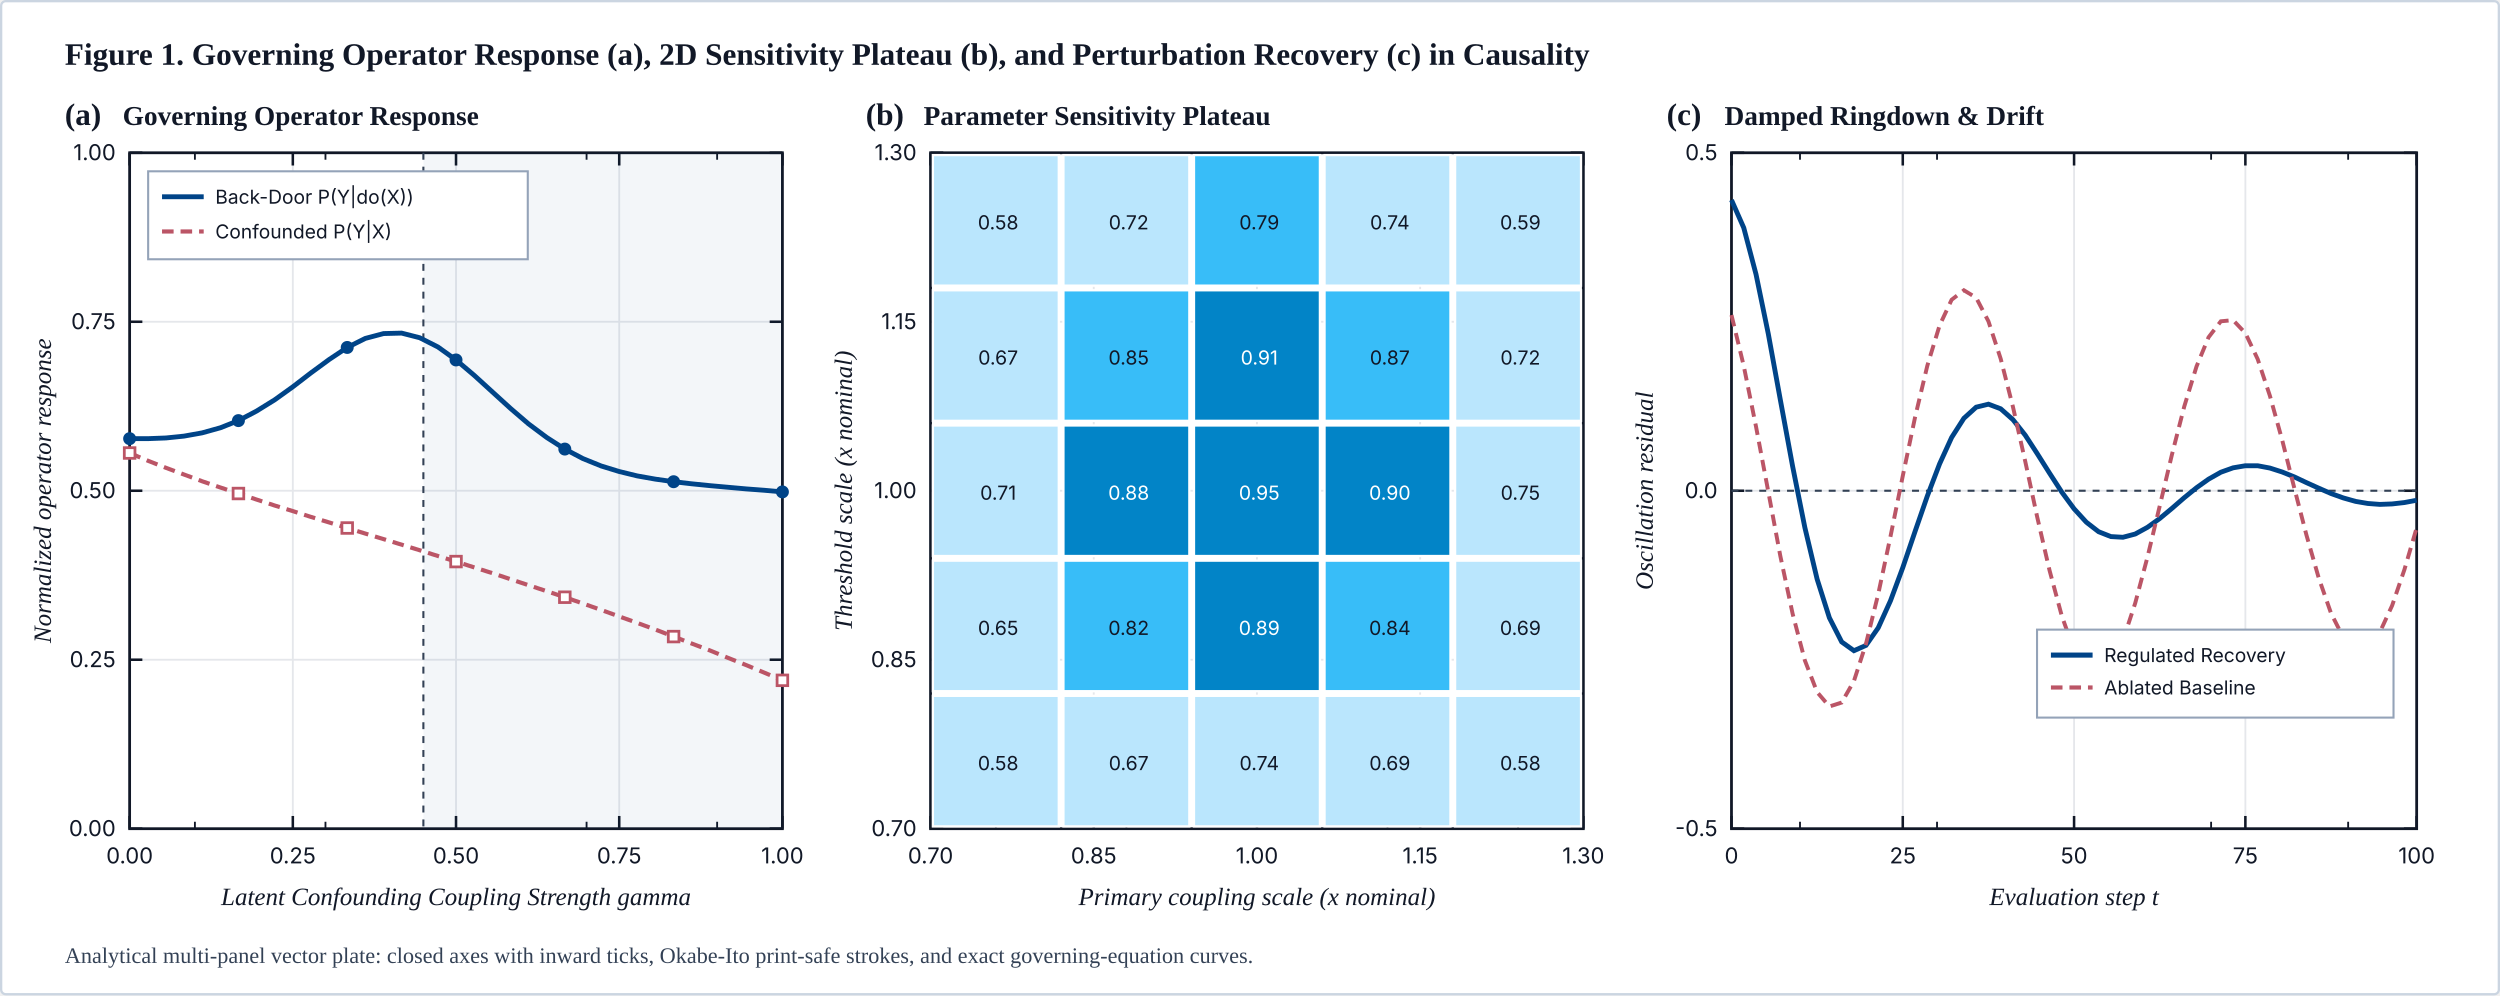
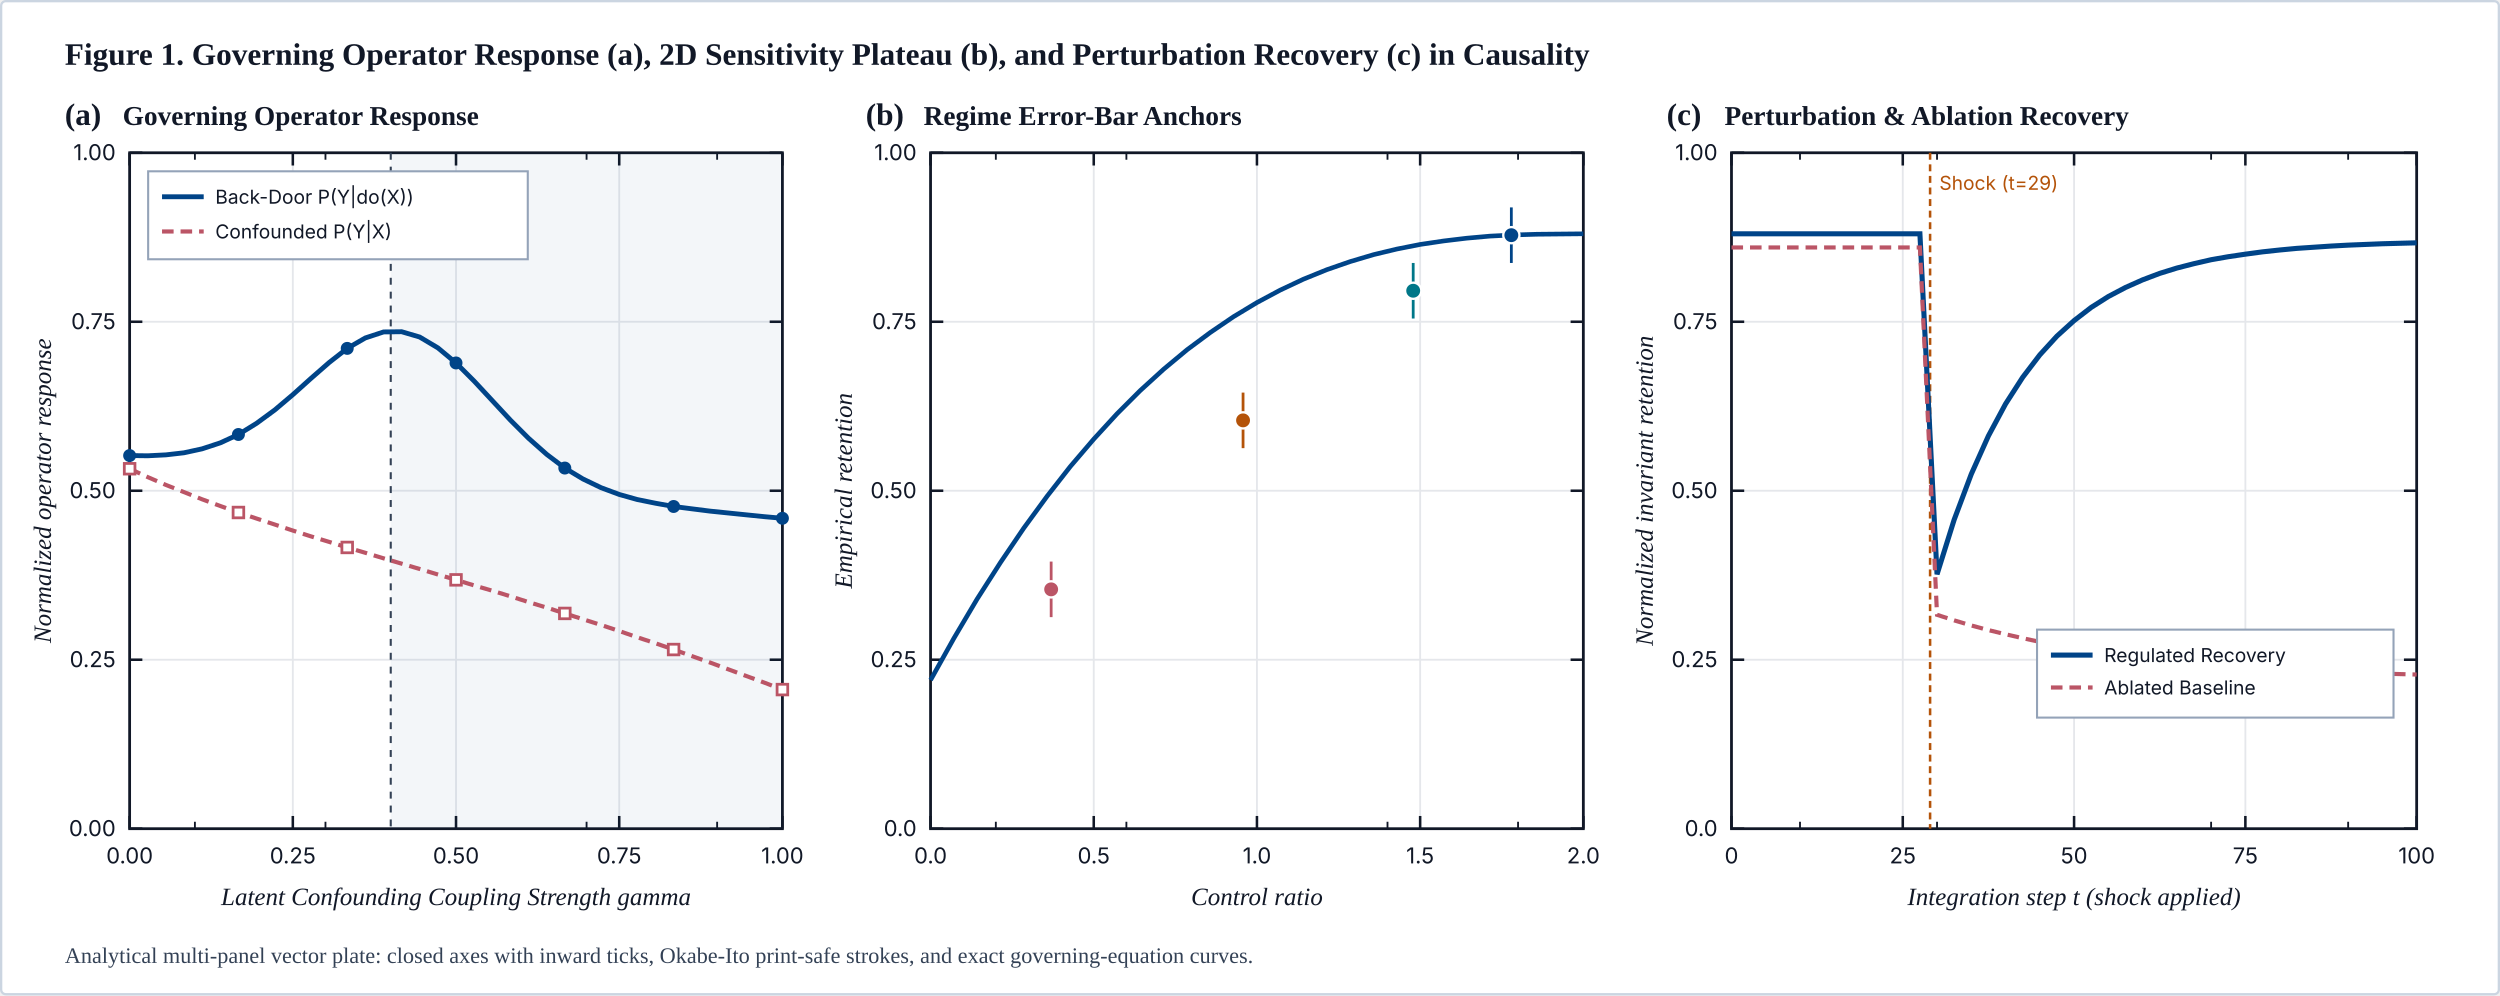
<svg xmlns="http://www.w3.org/2000/svg" viewBox="0 0 1080 430" width="1080" height="430" role="img" data-figure-style="journal-multipanel">
  <rect x="0.5" y="0.5" width="1079" height="429" rx="2" fill="#ffffff" stroke="#cbd5e1" stroke-width="1" />
  <text x="28" y="28" fill="#111827" font-family="Georgia, 'Times New Roman', serif" font-size="13.5" font-weight="700">Figure 1. Governing Operator Response (a), 2D Sensitivity Plateau (b), and Perturbation Recovery (c) in Causality</text>
  <text x="28.0" y="54.0" fill="#111827" font-family="Georgia, 'Times New Roman', serif" font-size="13.5" font-weight="700">(a)</text>
  <text x="53.0" y="54.0" fill="#111827" font-family="Georgia, 'Times New Roman', serif" font-size="11.8" font-weight="600">Governing Operator Response</text>
  <line x1="56.0" y1="358.0" x2="338.0" y2="358.0" stroke="#e5e7eb" stroke-width="0.8" />
  <line x1="56.0" y1="285.0" x2="338.0" y2="285.0" stroke="#e5e7eb" stroke-width="0.8" />
  <line x1="56.0" y1="212.0" x2="338.0" y2="212.0" stroke="#e5e7eb" stroke-width="0.8" />
  <line x1="56.0" y1="139.0" x2="338.0" y2="139.0" stroke="#e5e7eb" stroke-width="0.8" />
  <line x1="56.0" y1="66.0" x2="338.0" y2="66.0" stroke="#e5e7eb" stroke-width="0.8" />
  <line x1="56.0" y1="66.0" x2="56.0" y2="358.0" stroke="#e5e7eb" stroke-width="0.8" />
  <line x1="126.5" y1="66.0" x2="126.5" y2="358.0" stroke="#e5e7eb" stroke-width="0.8" />
  <line x1="197.0" y1="66.0" x2="197.0" y2="358.0" stroke="#e5e7eb" stroke-width="0.8" />
  <line x1="267.5" y1="66.0" x2="267.5" y2="358.0" stroke="#e5e7eb" stroke-width="0.8" />
  <line x1="338.0" y1="66.0" x2="338.0" y2="358.0" stroke="#e5e7eb" stroke-width="0.8" />
  <rect x="56.0" y="66.0" width="282.0" height="292.0" fill="none" stroke="#111827" stroke-width="1.2" />
  <line x1="56.0" y1="358.0" x2="56.0" y2="352.5" stroke="#111827" stroke-width="1.1" />
  <line x1="56.0" y1="66.0" x2="56.0" y2="71.5" stroke="#111827" stroke-width="1.1" />
  <text x="56.0" y="373.0" text-anchor="middle" fill="#111827" font-family="Inter, 'Helvetica Neue', Arial, sans-serif" font-size="9.5">0.00</text>
  <line x1="126.5" y1="358.0" x2="126.5" y2="352.5" stroke="#111827" stroke-width="1.1" />
  <line x1="126.5" y1="66.0" x2="126.5" y2="71.5" stroke="#111827" stroke-width="1.1" />
  <text x="126.5" y="373.0" text-anchor="middle" fill="#111827" font-family="Inter, 'Helvetica Neue', Arial, sans-serif" font-size="9.5">0.25</text>
  <line x1="197.0" y1="358.0" x2="197.0" y2="352.5" stroke="#111827" stroke-width="1.1" />
  <line x1="197.0" y1="66.0" x2="197.0" y2="71.5" stroke="#111827" stroke-width="1.1" />
  <text x="197.0" y="373.0" text-anchor="middle" fill="#111827" font-family="Inter, 'Helvetica Neue', Arial, sans-serif" font-size="9.5">0.50</text>
  <line x1="267.5" y1="358.0" x2="267.5" y2="352.5" stroke="#111827" stroke-width="1.1" />
  <line x1="267.5" y1="66.0" x2="267.5" y2="71.5" stroke="#111827" stroke-width="1.1" />
  <text x="267.5" y="373.0" text-anchor="middle" fill="#111827" font-family="Inter, 'Helvetica Neue', Arial, sans-serif" font-size="9.5">0.75</text>
  <line x1="338.0" y1="358.0" x2="338.0" y2="352.5" stroke="#111827" stroke-width="1.1" />
  <line x1="338.0" y1="66.0" x2="338.0" y2="71.5" stroke="#111827" stroke-width="1.1" />
  <text x="338.0" y="373.0" text-anchor="middle" fill="#111827" font-family="Inter, 'Helvetica Neue', Arial, sans-serif" font-size="9.5">1.00</text>
  <line x1="84.2" y1="358.0" x2="84.2" y2="355.0" stroke="#111827" stroke-width="0.8" />
  <line x1="84.2" y1="66.0" x2="84.2" y2="69.0" stroke="#111827" stroke-width="0.8" />
  <line x1="140.6" y1="358.0" x2="140.6" y2="355.0" stroke="#111827" stroke-width="0.8" />
  <line x1="140.6" y1="66.0" x2="140.6" y2="69.0" stroke="#111827" stroke-width="0.8" />
  <line x1="197.0" y1="358.0" x2="197.0" y2="355.0" stroke="#111827" stroke-width="0.8" />
  <line x1="197.0" y1="66.0" x2="197.0" y2="69.0" stroke="#111827" stroke-width="0.8" />
  <line x1="253.4" y1="358.0" x2="253.4" y2="355.0" stroke="#111827" stroke-width="0.8" />
  <line x1="253.4" y1="66.0" x2="253.4" y2="69.0" stroke="#111827" stroke-width="0.8" />
  <line x1="309.8" y1="358.0" x2="309.8" y2="355.0" stroke="#111827" stroke-width="0.8" />
  <line x1="309.8" y1="66.0" x2="309.8" y2="69.0" stroke="#111827" stroke-width="0.8" />
  <line x1="56.0" y1="358.0" x2="61.5" y2="358.0" stroke="#111827" stroke-width="1.1" />
  <line x1="338.0" y1="358.0" x2="332.5" y2="358.0" stroke="#111827" stroke-width="1.1" />
  <text x="50.0" y="361.2" text-anchor="end" fill="#111827" font-family="Inter, 'Helvetica Neue', Arial, sans-serif" font-size="9.5">0.00</text>
  <line x1="56.0" y1="285.0" x2="61.5" y2="285.0" stroke="#111827" stroke-width="1.1" />
  <line x1="338.0" y1="285.0" x2="332.5" y2="285.0" stroke="#111827" stroke-width="1.1" />
  <text x="50.0" y="288.2" text-anchor="end" fill="#111827" font-family="Inter, 'Helvetica Neue', Arial, sans-serif" font-size="9.5">0.25</text>
  <line x1="56.0" y1="212.0" x2="61.5" y2="212.0" stroke="#111827" stroke-width="1.1" />
  <line x1="338.0" y1="212.0" x2="332.5" y2="212.0" stroke="#111827" stroke-width="1.1" />
  <text x="50.0" y="215.2" text-anchor="end" fill="#111827" font-family="Inter, 'Helvetica Neue', Arial, sans-serif" font-size="9.5">0.50</text>
  <line x1="56.0" y1="139.0" x2="61.5" y2="139.0" stroke="#111827" stroke-width="1.1" />
  <line x1="338.0" y1="139.0" x2="332.5" y2="139.0" stroke="#111827" stroke-width="1.1" />
  <text x="50.0" y="142.2" text-anchor="end" fill="#111827" font-family="Inter, 'Helvetica Neue', Arial, sans-serif" font-size="9.5">0.75</text>
  <line x1="56.0" y1="66.0" x2="61.5" y2="66.0" stroke="#111827" stroke-width="1.1" />
  <line x1="338.0" y1="66.0" x2="332.5" y2="66.0" stroke="#111827" stroke-width="1.1" />
  <text x="50.0" y="69.2" text-anchor="end" fill="#111827" font-family="Inter, 'Helvetica Neue', Arial, sans-serif" font-size="9.5">1.00</text>
  <text x="197.0" y="391.0" text-anchor="middle" fill="#111827" font-family="Georgia, 'Times New Roman', serif" font-size="10.8" font-style="italic">Latent Confounding Coupling Strength gamma</text>
  <text x="22.0" y="212.0" text-anchor="middle" transform="rotate(-90 22.0 212.0)" fill="#111827" font-family="Georgia, 'Times New Roman', serif" font-size="10.8" font-style="italic">Normalized operator response</text>
-   <rect x="182.9" y="66.0" width="155.1" height="292.0" fill="#004488" fill-opacity="0.05" />
-   <line x1="182.9" y1="66.0" x2="182.9" y2="358.0" stroke="#334155" stroke-width="0.9" stroke-dasharray="3 3" />
-   <path d="M56.0,189.5 L63.8,189.5 L71.7,189.2 L79.5,188.4 L87.3,187.0 L95.2,184.8 L103.0,181.7 L110.8,177.6 L118.7,172.7 L126.5,167.1 L134.3,161.1 L142.2,155.3 L150.0,150.1 L157.8,146.2 L165.7,144.1 L173.5,143.9 L181.3,145.9 L189.2,149.9 L197.0,155.5 L204.8,162.1 L212.7,169.3 L220.5,176.4 L228.3,183.1 L236.2,189.0 L244.0,194.0 L251.8,198.1 L259.7,201.3 L267.5,203.7 L275.3,205.6 L283.2,207.0 L291.0,208.1 L298.8,209.0 L306.7,209.8 L314.5,210.5 L322.3,211.2 L330.2,211.8 L338.0,212.5" fill="none" stroke="#004488" stroke-width="2.1" />
-   <path d="M56.0,195.7 L63.8,199.0 L71.7,202.1 L79.5,205.0 L87.3,207.9 L95.2,210.6 L103.0,213.2 L110.8,215.8 L118.7,218.4 L126.5,220.8 L134.3,223.3 L142.2,225.7 L150.0,228.1 L157.8,230.5 L165.7,232.9 L173.5,235.3 L181.3,237.7 L189.2,240.2 L197.0,242.6 L204.8,245.1 L212.7,247.6 L220.5,250.2 L228.3,252.8 L236.2,255.4 L244.0,258.0 L251.8,260.7 L259.7,263.5 L267.5,266.3 L275.3,269.1 L283.2,272.0 L291.0,275.0 L298.8,278.0 L306.7,281.0 L314.5,284.2 L322.3,287.3 L330.2,290.6 L338.0,293.9" fill="none" stroke="#bb5566" stroke-width="1.8" stroke-dasharray="5 3" />
-   <circle cx="56.0" cy="189.5" r="2.8" fill="#004488" />
-   <rect x="53.7" y="193.4" width="4.6" height="4.6" fill="#ffffff" stroke="#bb5566" stroke-width="1.2" />
-   <circle cx="103.0" cy="181.7" r="2.8" fill="#004488" />
-   <rect x="100.7" y="210.9" width="4.6" height="4.6" fill="#ffffff" stroke="#bb5566" stroke-width="1.2" />
-   <circle cx="150.0" cy="150.1" r="2.8" fill="#004488" />
-   <rect x="147.7" y="225.8" width="4.6" height="4.6" fill="#ffffff" stroke="#bb5566" stroke-width="1.2" />
-   <circle cx="197.0" cy="155.5" r="2.8" fill="#004488" />
-   <rect x="194.7" y="240.3" width="4.6" height="4.6" fill="#ffffff" stroke="#bb5566" stroke-width="1.2" />
-   <circle cx="244.0" cy="194.0" r="2.8" fill="#004488" />
-   <rect x="241.7" y="255.7" width="4.6" height="4.6" fill="#ffffff" stroke="#bb5566" stroke-width="1.2" />
-   <circle cx="291.0" cy="208.1" r="2.8" fill="#004488" />
-   <rect x="288.7" y="272.7" width="4.6" height="4.6" fill="#ffffff" stroke="#bb5566" stroke-width="1.2" />
-   <circle cx="338.0" cy="212.5" r="2.8" fill="#004488" />
-   <rect x="335.7" y="291.6" width="4.6" height="4.6" fill="#ffffff" stroke="#bb5566" stroke-width="1.2" />
+   <rect x="168.8" y="66.0" width="169.2" height="292.0" fill="#004488" fill-opacity="0.05" />
+   <line x1="168.8" y1="66.0" x2="168.8" y2="358.0" stroke="#334155" stroke-width="0.9" stroke-dasharray="3 3" />
+   <path d="M56.0,196.8 L63.8,196.9 L71.7,196.5 L79.5,195.6 L87.3,193.9 L95.2,191.3 L103.0,187.7 L110.8,182.9 L118.7,177.1 L126.5,170.5 L134.3,163.5 L142.2,156.6 L150.0,150.5 L157.8,146.0 L165.7,143.4 L173.5,143.3 L181.3,145.6 L189.2,150.3 L197.0,156.8 L204.8,164.6 L212.7,173.1 L220.5,181.5 L228.3,189.3 L236.2,196.3 L244.0,202.2 L251.8,206.9 L259.7,210.7 L267.5,213.6 L275.3,215.8 L283.2,217.4 L291.0,218.8 L298.8,219.8 L306.7,220.8 L314.5,221.6 L322.3,222.4 L330.2,223.2 L338.0,223.9" fill="none" stroke="#004488" stroke-width="2.1" />
+   <path d="M56.0,202.5 L63.8,206.1 L71.7,209.5 L79.5,212.6 L87.3,215.7 L95.2,218.6 L103.0,221.4 L110.8,224.0 L118.7,226.6 L126.5,229.2 L134.3,231.7 L142.2,234.1 L150.0,236.5 L157.8,238.8 L165.7,241.2 L173.5,243.5 L181.3,245.8 L189.2,248.2 L197.0,250.5 L204.8,252.9 L212.7,255.2 L220.5,257.6 L228.3,260.1 L236.2,262.5 L244.0,265.0 L251.8,267.5 L259.7,270.0 L267.5,272.6 L275.3,275.3 L283.2,277.9 L291.0,280.6 L298.8,283.4 L306.7,286.2 L314.5,289.1 L322.3,292.0 L330.2,294.9 L338.0,297.9" fill="none" stroke="#bb5566" stroke-width="1.8" stroke-dasharray="5 3" />
+   <circle cx="56.0" cy="196.8" r="2.8" fill="#004488" />
+   <rect x="53.7" y="200.2" width="4.6" height="4.6" fill="#ffffff" stroke="#bb5566" stroke-width="1.2" />
+   <circle cx="103.0" cy="187.7" r="2.8" fill="#004488" />
+   <rect x="100.7" y="219.1" width="4.6" height="4.6" fill="#ffffff" stroke="#bb5566" stroke-width="1.2" />
+   <circle cx="150.0" cy="150.5" r="2.8" fill="#004488" />
+   <rect x="147.7" y="234.2" width="4.6" height="4.6" fill="#ffffff" stroke="#bb5566" stroke-width="1.2" />
+   <circle cx="197.0" cy="156.8" r="2.8" fill="#004488" />
+   <rect x="194.7" y="248.2" width="4.6" height="4.6" fill="#ffffff" stroke="#bb5566" stroke-width="1.2" />
+   <circle cx="244.0" cy="202.2" r="2.8" fill="#004488" />
+   <rect x="241.7" y="262.7" width="4.6" height="4.6" fill="#ffffff" stroke="#bb5566" stroke-width="1.2" />
+   <circle cx="291.0" cy="218.8" r="2.8" fill="#004488" />
+   <rect x="288.7" y="278.3" width="4.6" height="4.6" fill="#ffffff" stroke="#bb5566" stroke-width="1.2" />
+   <circle cx="338.0" cy="223.9" r="2.8" fill="#004488" />
+   <rect x="335.7" y="295.6" width="4.6" height="4.6" fill="#ffffff" stroke="#bb5566" stroke-width="1.2" />
  <rect x="64.0" y="74.0" width="164" height="38" fill="#ffffff" stroke="#94a3b8" stroke-width="0.9" />
  <line x1="70.0" y1="85.0" x2="88.0" y2="85.0" stroke="#004488" stroke-width="2.1" />
  <text x="93.0" y="88.0" fill="#111827" font-family="Inter, 'Helvetica Neue', Arial, sans-serif" font-size="8.3">Back-Door P(Y|do(X))</text>
  <line x1="70.0" y1="100.0" x2="88.0" y2="100.0" stroke="#bb5566" stroke-width="1.8" stroke-dasharray="5 3" />
  <text x="93.0" y="103.0" fill="#111827" font-family="Inter, 'Helvetica Neue', Arial, sans-serif" font-size="8.3">Confounded P(Y|X)</text>
  <text x="374.0" y="54.0" fill="#111827" font-family="Georgia, 'Times New Roman', serif" font-size="13.5" font-weight="700">(b)</text>
-   <text x="399.0" y="54.0" fill="#111827" font-family="Georgia, 'Times New Roman', serif" font-size="11.8" font-weight="600">Parameter Sensitivity Plateau</text>
+   <text x="399.0" y="54.0" fill="#111827" font-family="Georgia, 'Times New Roman', serif" font-size="11.8" font-weight="600">Regime Error-Bar Anchors</text>
  <line x1="402.0" y1="358.0" x2="684.0" y2="358.0" stroke="#e5e7eb" stroke-width="0.8" />
  <line x1="402.0" y1="285.0" x2="684.0" y2="285.0" stroke="#e5e7eb" stroke-width="0.8" />
  <line x1="402.0" y1="212.0" x2="684.0" y2="212.0" stroke="#e5e7eb" stroke-width="0.8" />
  <line x1="402.0" y1="139.0" x2="684.0" y2="139.0" stroke="#e5e7eb" stroke-width="0.8" />
  <line x1="402.0" y1="66.0" x2="684.0" y2="66.0" stroke="#e5e7eb" stroke-width="0.8" />
  <line x1="402.0" y1="66.0" x2="402.0" y2="358.0" stroke="#e5e7eb" stroke-width="0.8" />
  <line x1="472.5" y1="66.0" x2="472.5" y2="358.0" stroke="#e5e7eb" stroke-width="0.8" />
  <line x1="543.0" y1="66.0" x2="543.0" y2="358.0" stroke="#e5e7eb" stroke-width="0.8" />
  <line x1="613.5" y1="66.0" x2="613.5" y2="358.0" stroke="#e5e7eb" stroke-width="0.8" />
  <line x1="684.0" y1="66.0" x2="684.0" y2="358.0" stroke="#e5e7eb" stroke-width="0.8" />
  <rect x="402.0" y="66.0" width="282.0" height="292.0" fill="none" stroke="#111827" stroke-width="1.2" />
  <line x1="402.0" y1="358.0" x2="402.0" y2="352.5" stroke="#111827" stroke-width="1.1" />
  <line x1="402.0" y1="66.0" x2="402.0" y2="71.5" stroke="#111827" stroke-width="1.1" />
-   <text x="402.0" y="373.0" text-anchor="middle" fill="#111827" font-family="Inter, 'Helvetica Neue', Arial, sans-serif" font-size="9.5">0.70</text>
+   <text x="402.0" y="373.0" text-anchor="middle" fill="#111827" font-family="Inter, 'Helvetica Neue', Arial, sans-serif" font-size="9.5">0.0</text>
  <line x1="472.5" y1="358.0" x2="472.5" y2="352.5" stroke="#111827" stroke-width="1.1" />
  <line x1="472.5" y1="66.0" x2="472.5" y2="71.5" stroke="#111827" stroke-width="1.1" />
-   <text x="472.5" y="373.0" text-anchor="middle" fill="#111827" font-family="Inter, 'Helvetica Neue', Arial, sans-serif" font-size="9.5">0.85</text>
+   <text x="472.5" y="373.0" text-anchor="middle" fill="#111827" font-family="Inter, 'Helvetica Neue', Arial, sans-serif" font-size="9.5">0.5</text>
  <line x1="543.0" y1="358.0" x2="543.0" y2="352.5" stroke="#111827" stroke-width="1.1" />
  <line x1="543.0" y1="66.0" x2="543.0" y2="71.5" stroke="#111827" stroke-width="1.1" />
-   <text x="543.0" y="373.0" text-anchor="middle" fill="#111827" font-family="Inter, 'Helvetica Neue', Arial, sans-serif" font-size="9.5">1.00</text>
+   <text x="543.0" y="373.0" text-anchor="middle" fill="#111827" font-family="Inter, 'Helvetica Neue', Arial, sans-serif" font-size="9.5">1.0</text>
  <line x1="613.5" y1="358.0" x2="613.5" y2="352.5" stroke="#111827" stroke-width="1.1" />
  <line x1="613.5" y1="66.0" x2="613.5" y2="71.5" stroke="#111827" stroke-width="1.1" />
-   <text x="613.5" y="373.0" text-anchor="middle" fill="#111827" font-family="Inter, 'Helvetica Neue', Arial, sans-serif" font-size="9.5">1.15</text>
+   <text x="613.5" y="373.0" text-anchor="middle" fill="#111827" font-family="Inter, 'Helvetica Neue', Arial, sans-serif" font-size="9.5">1.5</text>
  <line x1="684.0" y1="358.0" x2="684.0" y2="352.5" stroke="#111827" stroke-width="1.1" />
  <line x1="684.0" y1="66.0" x2="684.0" y2="71.5" stroke="#111827" stroke-width="1.1" />
-   <text x="684.0" y="373.0" text-anchor="middle" fill="#111827" font-family="Inter, 'Helvetica Neue', Arial, sans-serif" font-size="9.5">1.30</text>
+   <text x="684.0" y="373.0" text-anchor="middle" fill="#111827" font-family="Inter, 'Helvetica Neue', Arial, sans-serif" font-size="9.5">2.0</text>
  <line x1="430.2" y1="358.0" x2="430.2" y2="355.0" stroke="#111827" stroke-width="0.8" />
  <line x1="430.2" y1="66.0" x2="430.2" y2="69.0" stroke="#111827" stroke-width="0.8" />
  <line x1="486.6" y1="358.0" x2="486.6" y2="355.0" stroke="#111827" stroke-width="0.8" />
  <line x1="486.6" y1="66.0" x2="486.6" y2="69.0" stroke="#111827" stroke-width="0.8" />
  <line x1="543.0" y1="358.0" x2="543.0" y2="355.0" stroke="#111827" stroke-width="0.8" />
  <line x1="543.0" y1="66.0" x2="543.0" y2="69.0" stroke="#111827" stroke-width="0.8" />
  <line x1="599.4" y1="358.0" x2="599.4" y2="355.0" stroke="#111827" stroke-width="0.8" />
  <line x1="599.4" y1="66.0" x2="599.4" y2="69.0" stroke="#111827" stroke-width="0.8" />
  <line x1="655.8" y1="358.0" x2="655.8" y2="355.0" stroke="#111827" stroke-width="0.8" />
  <line x1="655.8" y1="66.0" x2="655.8" y2="69.0" stroke="#111827" stroke-width="0.8" />
  <line x1="402.0" y1="358.0" x2="407.5" y2="358.0" stroke="#111827" stroke-width="1.1" />
  <line x1="684.0" y1="358.0" x2="678.5" y2="358.0" stroke="#111827" stroke-width="1.1" />
-   <text x="396.0" y="361.2" text-anchor="end" fill="#111827" font-family="Inter, 'Helvetica Neue', Arial, sans-serif" font-size="9.5">0.70</text>
+   <text x="396.0" y="361.2" text-anchor="end" fill="#111827" font-family="Inter, 'Helvetica Neue', Arial, sans-serif" font-size="9.5">0.0</text>
  <line x1="402.0" y1="285.0" x2="407.5" y2="285.0" stroke="#111827" stroke-width="1.1" />
  <line x1="684.0" y1="285.0" x2="678.5" y2="285.0" stroke="#111827" stroke-width="1.1" />
-   <text x="396.0" y="288.2" text-anchor="end" fill="#111827" font-family="Inter, 'Helvetica Neue', Arial, sans-serif" font-size="9.5">0.85</text>
+   <text x="396.0" y="288.2" text-anchor="end" fill="#111827" font-family="Inter, 'Helvetica Neue', Arial, sans-serif" font-size="9.5">0.25</text>
  <line x1="402.0" y1="212.0" x2="407.5" y2="212.0" stroke="#111827" stroke-width="1.1" />
  <line x1="684.0" y1="212.0" x2="678.5" y2="212.0" stroke="#111827" stroke-width="1.1" />
-   <text x="396.0" y="215.2" text-anchor="end" fill="#111827" font-family="Inter, 'Helvetica Neue', Arial, sans-serif" font-size="9.5">1.00</text>
+   <text x="396.0" y="215.2" text-anchor="end" fill="#111827" font-family="Inter, 'Helvetica Neue', Arial, sans-serif" font-size="9.5">0.50</text>
  <line x1="402.0" y1="139.0" x2="407.5" y2="139.0" stroke="#111827" stroke-width="1.1" />
  <line x1="684.0" y1="139.0" x2="678.5" y2="139.0" stroke="#111827" stroke-width="1.1" />
-   <text x="396.0" y="142.2" text-anchor="end" fill="#111827" font-family="Inter, 'Helvetica Neue', Arial, sans-serif" font-size="9.5">1.15</text>
+   <text x="396.0" y="142.2" text-anchor="end" fill="#111827" font-family="Inter, 'Helvetica Neue', Arial, sans-serif" font-size="9.5">0.75</text>
  <line x1="402.0" y1="66.0" x2="407.5" y2="66.0" stroke="#111827" stroke-width="1.1" />
  <line x1="684.0" y1="66.0" x2="678.5" y2="66.0" stroke="#111827" stroke-width="1.1" />
-   <text x="396.0" y="69.2" text-anchor="end" fill="#111827" font-family="Inter, 'Helvetica Neue', Arial, sans-serif" font-size="9.5">1.30</text>
-   <text x="543.0" y="391.0" text-anchor="middle" fill="#111827" font-family="Georgia, 'Times New Roman', serif" font-size="10.8" font-style="italic">Primary coupling scale (x nominal)</text>
-   <text x="368.0" y="212.0" text-anchor="middle" transform="rotate(-90 368.0 212.0)" fill="#111827" font-family="Georgia, 'Times New Roman', serif" font-size="10.8" font-style="italic">Threshold scale (x nominal)</text>
-   <rect x="403.0" y="300.6" width="54.4" height="56.4" fill="#bae6fd" stroke="#ffffff" stroke-width="1.0" />
-   <text x="431.2" y="332.7" text-anchor="middle" fill="#111827" font-family="Inter, 'Helvetica Neue', Arial, sans-serif" font-size="8.4">0.58</text>
-   <rect x="459.4" y="300.6" width="54.4" height="56.4" fill="#bae6fd" stroke="#ffffff" stroke-width="1.0" />
-   <text x="487.6" y="332.7" text-anchor="middle" fill="#111827" font-family="Inter, 'Helvetica Neue', Arial, sans-serif" font-size="8.4">0.67</text>
-   <rect x="515.8" y="300.6" width="54.4" height="56.4" fill="#bae6fd" stroke="#ffffff" stroke-width="1.0" />
-   <text x="544.0" y="332.7" text-anchor="middle" fill="#111827" font-family="Inter, 'Helvetica Neue', Arial, sans-serif" font-size="8.4">0.74</text>
-   <rect x="572.2" y="300.6" width="54.4" height="56.4" fill="#bae6fd" stroke="#ffffff" stroke-width="1.0" />
-   <text x="600.4" y="332.7" text-anchor="middle" fill="#111827" font-family="Inter, 'Helvetica Neue', Arial, sans-serif" font-size="8.4">0.69</text>
-   <rect x="628.6" y="300.6" width="54.4" height="56.4" fill="#bae6fd" stroke="#ffffff" stroke-width="1.0" />
-   <text x="656.8" y="332.7" text-anchor="middle" fill="#111827" font-family="Inter, 'Helvetica Neue', Arial, sans-serif" font-size="8.4">0.58</text>
-   <rect x="403.0" y="242.2" width="54.4" height="56.4" fill="#bae6fd" stroke="#ffffff" stroke-width="1.0" />
-   <text x="431.2" y="274.3" text-anchor="middle" fill="#111827" font-family="Inter, 'Helvetica Neue', Arial, sans-serif" font-size="8.4">0.65</text>
-   <rect x="459.4" y="242.2" width="54.4" height="56.4" fill="#38bdf8" stroke="#ffffff" stroke-width="1.0" />
-   <text x="487.6" y="274.3" text-anchor="middle" fill="#111827" font-family="Inter, 'Helvetica Neue', Arial, sans-serif" font-size="8.4">0.82</text>
-   <rect x="515.8" y="242.2" width="54.4" height="56.4" fill="#0284c7" stroke="#ffffff" stroke-width="1.0" />
-   <text x="544.0" y="274.3" text-anchor="middle" fill="#ffffff" font-family="Inter, 'Helvetica Neue', Arial, sans-serif" font-size="8.4">0.89</text>
-   <rect x="572.2" y="242.2" width="54.4" height="56.4" fill="#38bdf8" stroke="#ffffff" stroke-width="1.0" />
-   <text x="600.4" y="274.3" text-anchor="middle" fill="#111827" font-family="Inter, 'Helvetica Neue', Arial, sans-serif" font-size="8.4">0.84</text>
-   <rect x="628.6" y="242.2" width="54.4" height="56.4" fill="#bae6fd" stroke="#ffffff" stroke-width="1.0" />
-   <text x="656.8" y="274.3" text-anchor="middle" fill="#111827" font-family="Inter, 'Helvetica Neue', Arial, sans-serif" font-size="8.4">0.69</text>
-   <rect x="403.0" y="183.8" width="54.4" height="56.4" fill="#bae6fd" stroke="#ffffff" stroke-width="1.0" />
-   <text x="431.2" y="215.9" text-anchor="middle" fill="#111827" font-family="Inter, 'Helvetica Neue', Arial, sans-serif" font-size="8.4">0.71</text>
-   <rect x="459.4" y="183.8" width="54.4" height="56.4" fill="#0284c7" stroke="#ffffff" stroke-width="1.0" />
-   <text x="487.6" y="215.9" text-anchor="middle" fill="#ffffff" font-family="Inter, 'Helvetica Neue', Arial, sans-serif" font-size="8.4">0.88</text>
-   <rect x="515.8" y="183.8" width="54.4" height="56.4" fill="#0284c7" stroke="#ffffff" stroke-width="1.0" />
-   <text x="544.0" y="215.9" text-anchor="middle" fill="#ffffff" font-family="Inter, 'Helvetica Neue', Arial, sans-serif" font-size="8.4">0.95</text>
-   <rect x="572.2" y="183.8" width="54.4" height="56.4" fill="#0284c7" stroke="#ffffff" stroke-width="1.0" />
-   <text x="600.4" y="215.9" text-anchor="middle" fill="#ffffff" font-family="Inter, 'Helvetica Neue', Arial, sans-serif" font-size="8.4">0.90</text>
-   <rect x="628.6" y="183.8" width="54.4" height="56.4" fill="#bae6fd" stroke="#ffffff" stroke-width="1.0" />
-   <text x="656.8" y="215.9" text-anchor="middle" fill="#111827" font-family="Inter, 'Helvetica Neue', Arial, sans-serif" font-size="8.4">0.75</text>
-   <rect x="403.0" y="125.4" width="54.4" height="56.4" fill="#bae6fd" stroke="#ffffff" stroke-width="1.0" />
-   <text x="431.2" y="157.5" text-anchor="middle" fill="#111827" font-family="Inter, 'Helvetica Neue', Arial, sans-serif" font-size="8.4">0.67</text>
-   <rect x="459.4" y="125.4" width="54.4" height="56.4" fill="#38bdf8" stroke="#ffffff" stroke-width="1.0" />
-   <text x="487.6" y="157.5" text-anchor="middle" fill="#111827" font-family="Inter, 'Helvetica Neue', Arial, sans-serif" font-size="8.4">0.85</text>
-   <rect x="515.8" y="125.4" width="54.4" height="56.4" fill="#0284c7" stroke="#ffffff" stroke-width="1.0" />
-   <text x="544.0" y="157.5" text-anchor="middle" fill="#ffffff" font-family="Inter, 'Helvetica Neue', Arial, sans-serif" font-size="8.4">0.91</text>
-   <rect x="572.2" y="125.4" width="54.4" height="56.4" fill="#38bdf8" stroke="#ffffff" stroke-width="1.0" />
-   <text x="600.4" y="157.5" text-anchor="middle" fill="#111827" font-family="Inter, 'Helvetica Neue', Arial, sans-serif" font-size="8.4">0.87</text>
-   <rect x="628.6" y="125.4" width="54.4" height="56.4" fill="#bae6fd" stroke="#ffffff" stroke-width="1.0" />
-   <text x="656.8" y="157.5" text-anchor="middle" fill="#111827" font-family="Inter, 'Helvetica Neue', Arial, sans-serif" font-size="8.4">0.72</text>
-   <rect x="403.0" y="67.0" width="54.4" height="56.4" fill="#bae6fd" stroke="#ffffff" stroke-width="1.0" />
-   <text x="431.2" y="99.1" text-anchor="middle" fill="#111827" font-family="Inter, 'Helvetica Neue', Arial, sans-serif" font-size="8.4">0.58</text>
-   <rect x="459.4" y="67.0" width="54.4" height="56.4" fill="#bae6fd" stroke="#ffffff" stroke-width="1.0" />
-   <text x="487.6" y="99.1" text-anchor="middle" fill="#111827" font-family="Inter, 'Helvetica Neue', Arial, sans-serif" font-size="8.4">0.72</text>
-   <rect x="515.8" y="67.0" width="54.4" height="56.4" fill="#38bdf8" stroke="#ffffff" stroke-width="1.0" />
-   <text x="544.0" y="99.1" text-anchor="middle" fill="#111827" font-family="Inter, 'Helvetica Neue', Arial, sans-serif" font-size="8.4">0.79</text>
-   <rect x="572.2" y="67.0" width="54.4" height="56.4" fill="#bae6fd" stroke="#ffffff" stroke-width="1.0" />
-   <text x="600.4" y="99.1" text-anchor="middle" fill="#111827" font-family="Inter, 'Helvetica Neue', Arial, sans-serif" font-size="8.4">0.74</text>
-   <rect x="628.6" y="67.0" width="54.4" height="56.4" fill="#bae6fd" stroke="#ffffff" stroke-width="1.0" />
-   <text x="656.8" y="99.1" text-anchor="middle" fill="#111827" font-family="Inter, 'Helvetica Neue', Arial, sans-serif" font-size="8.4">0.59</text>
+   <text x="396.0" y="69.2" text-anchor="end" fill="#111827" font-family="Inter, 'Helvetica Neue', Arial, sans-serif" font-size="9.5">1.00</text>
+   <text x="543.0" y="391.0" text-anchor="middle" fill="#111827" font-family="Georgia, 'Times New Roman', serif" font-size="10.8" font-style="italic">Control ratio</text>
+   <text x="368.0" y="212.0" text-anchor="middle" transform="rotate(-90 368.0 212.0)" fill="#111827" font-family="Georgia, 'Times New Roman', serif" font-size="10.8" font-style="italic">Empirical retention</text>
+   <path d="M402.0,293.8 L412.1,275.7 L422.1,258.8 L432.2,243.0 L442.3,228.1 L452.4,214.3 L462.4,201.5 L472.5,189.7 L482.6,178.7 L492.6,168.7 L502.7,159.5 L512.8,151.1 L522.9,143.6 L532.9,136.8 L543.0,130.7 L553.1,125.3 L563.1,120.6 L573.2,116.5 L583.3,113.0 L593.4,110.0 L603.4,107.6 L613.5,105.6 L623.6,104.1 L633.6,102.9 L643.7,102.0 L653.8,101.5 L663.9,101.2 L673.9,101.1 L684.0,101.0" fill="none" stroke="#004488" stroke-width="2.0" />
+   <line x1="454.1" y1="242.6" x2="454.1" y2="266.6" stroke="#bb5566" stroke-width="1.2" />
+   <circle cx="454.1" cy="254.6" r="3.5" fill="#bb5566" stroke="#ffffff" stroke-width="1" />
+   <line x1="537.0" y1="169.6" x2="537.0" y2="193.6" stroke="#b45309" stroke-width="1.2" />
+   <circle cx="537.0" cy="181.6" r="3.5" fill="#b45309" stroke="#ffffff" stroke-width="1" />
+   <line x1="610.5" y1="113.6" x2="610.5" y2="137.6" stroke="#007788" stroke-width="1.2" />
+   <circle cx="610.5" cy="125.6" r="3.5" fill="#007788" stroke="#ffffff" stroke-width="1" />
+   <line x1="652.9" y1="89.6" x2="652.9" y2="113.6" stroke="#004488" stroke-width="1.2" />
+   <circle cx="652.9" cy="101.6" r="3.5" fill="#004488" stroke="#ffffff" stroke-width="1" />
  <text x="720.0" y="54.0" fill="#111827" font-family="Georgia, 'Times New Roman', serif" font-size="13.5" font-weight="700">(c)</text>
-   <text x="745.0" y="54.0" fill="#111827" font-family="Georgia, 'Times New Roman', serif" font-size="11.8" font-weight="600">Damped Ringdown &amp; Drift</text>
+   <text x="745.0" y="54.0" fill="#111827" font-family="Georgia, 'Times New Roman', serif" font-size="11.8" font-weight="600">Perturbation &amp; Ablation Recovery</text>
  <line x1="748.0" y1="358.0" x2="1044.0" y2="358.0" stroke="#e5e7eb" stroke-width="0.8" />
+   <line x1="748.0" y1="285.0" x2="1044.0" y2="285.0" stroke="#e5e7eb" stroke-width="0.8" />
  <line x1="748.0" y1="212.0" x2="1044.0" y2="212.0" stroke="#e5e7eb" stroke-width="0.8" />
+   <line x1="748.0" y1="139.0" x2="1044.0" y2="139.0" stroke="#e5e7eb" stroke-width="0.8" />
  <line x1="748.0" y1="66.0" x2="1044.0" y2="66.0" stroke="#e5e7eb" stroke-width="0.8" />
  <line x1="748.0" y1="66.0" x2="748.0" y2="358.0" stroke="#e5e7eb" stroke-width="0.8" />
  <line x1="822.0" y1="66.0" x2="822.0" y2="358.0" stroke="#e5e7eb" stroke-width="0.8" />
  <line x1="896.0" y1="66.0" x2="896.0" y2="358.0" stroke="#e5e7eb" stroke-width="0.8" />
  <line x1="970.0" y1="66.0" x2="970.0" y2="358.0" stroke="#e5e7eb" stroke-width="0.8" />
  <line x1="1044.0" y1="66.0" x2="1044.0" y2="358.0" stroke="#e5e7eb" stroke-width="0.8" />
  <rect x="748.0" y="66.0" width="296.0" height="292.0" fill="none" stroke="#111827" stroke-width="1.2" />
  <line x1="748.0" y1="358.0" x2="748.0" y2="352.5" stroke="#111827" stroke-width="1.1" />
  <line x1="748.0" y1="66.0" x2="748.0" y2="71.5" stroke="#111827" stroke-width="1.1" />
  <text x="748.0" y="373.0" text-anchor="middle" fill="#111827" font-family="Inter, 'Helvetica Neue', Arial, sans-serif" font-size="9.5">0</text>
  <line x1="822.0" y1="358.0" x2="822.0" y2="352.5" stroke="#111827" stroke-width="1.1" />
  <line x1="822.0" y1="66.0" x2="822.0" y2="71.5" stroke="#111827" stroke-width="1.1" />
  <text x="822.0" y="373.0" text-anchor="middle" fill="#111827" font-family="Inter, 'Helvetica Neue', Arial, sans-serif" font-size="9.5">25</text>
  <line x1="896.0" y1="358.0" x2="896.0" y2="352.5" stroke="#111827" stroke-width="1.1" />
  <line x1="896.0" y1="66.0" x2="896.0" y2="71.5" stroke="#111827" stroke-width="1.1" />
  <text x="896.0" y="373.0" text-anchor="middle" fill="#111827" font-family="Inter, 'Helvetica Neue', Arial, sans-serif" font-size="9.5">50</text>
  <line x1="970.0" y1="358.0" x2="970.0" y2="352.5" stroke="#111827" stroke-width="1.1" />
  <line x1="970.0" y1="66.0" x2="970.0" y2="71.5" stroke="#111827" stroke-width="1.1" />
  <text x="970.0" y="373.0" text-anchor="middle" fill="#111827" font-family="Inter, 'Helvetica Neue', Arial, sans-serif" font-size="9.5">75</text>
  <line x1="1044.0" y1="358.0" x2="1044.0" y2="352.5" stroke="#111827" stroke-width="1.1" />
  <line x1="1044.0" y1="66.0" x2="1044.0" y2="71.5" stroke="#111827" stroke-width="1.1" />
  <text x="1044.0" y="373.0" text-anchor="middle" fill="#111827" font-family="Inter, 'Helvetica Neue', Arial, sans-serif" font-size="9.5">100</text>
  <line x1="777.6" y1="358.0" x2="777.6" y2="355.0" stroke="#111827" stroke-width="0.8" />
  <line x1="777.6" y1="66.0" x2="777.6" y2="69.0" stroke="#111827" stroke-width="0.8" />
  <line x1="836.8" y1="358.0" x2="836.8" y2="355.0" stroke="#111827" stroke-width="0.8" />
  <line x1="836.8" y1="66.0" x2="836.8" y2="69.0" stroke="#111827" stroke-width="0.8" />
  <line x1="896.0" y1="358.0" x2="896.0" y2="355.0" stroke="#111827" stroke-width="0.8" />
  <line x1="896.0" y1="66.0" x2="896.0" y2="69.0" stroke="#111827" stroke-width="0.8" />
  <line x1="955.2" y1="358.0" x2="955.2" y2="355.0" stroke="#111827" stroke-width="0.8" />
  <line x1="955.2" y1="66.0" x2="955.2" y2="69.0" stroke="#111827" stroke-width="0.8" />
  <line x1="1014.4" y1="358.0" x2="1014.4" y2="355.0" stroke="#111827" stroke-width="0.8" />
  <line x1="1014.4" y1="66.0" x2="1014.4" y2="69.0" stroke="#111827" stroke-width="0.8" />
  <line x1="748.0" y1="358.0" x2="753.5" y2="358.0" stroke="#111827" stroke-width="1.1" />
  <line x1="1044.0" y1="358.0" x2="1038.5" y2="358.0" stroke="#111827" stroke-width="1.1" />
-   <text x="742.0" y="361.2" text-anchor="end" fill="#111827" font-family="Inter, 'Helvetica Neue', Arial, sans-serif" font-size="9.5">-0.5</text>
+   <text x="742.0" y="361.2" text-anchor="end" fill="#111827" font-family="Inter, 'Helvetica Neue', Arial, sans-serif" font-size="9.5">0.0</text>
+   <line x1="748.0" y1="285.0" x2="753.5" y2="285.0" stroke="#111827" stroke-width="1.1" />
+   <line x1="1044.0" y1="285.0" x2="1038.5" y2="285.0" stroke="#111827" stroke-width="1.1" />
+   <text x="742.0" y="288.2" text-anchor="end" fill="#111827" font-family="Inter, 'Helvetica Neue', Arial, sans-serif" font-size="9.5">0.25</text>
  <line x1="748.0" y1="212.0" x2="753.5" y2="212.0" stroke="#111827" stroke-width="1.1" />
  <line x1="1044.0" y1="212.0" x2="1038.5" y2="212.0" stroke="#111827" stroke-width="1.1" />
-   <text x="742.0" y="215.2" text-anchor="end" fill="#111827" font-family="Inter, 'Helvetica Neue', Arial, sans-serif" font-size="9.5">0.0</text>
+   <text x="742.0" y="215.2" text-anchor="end" fill="#111827" font-family="Inter, 'Helvetica Neue', Arial, sans-serif" font-size="9.5">0.50</text>
+   <line x1="748.0" y1="139.0" x2="753.5" y2="139.0" stroke="#111827" stroke-width="1.1" />
+   <line x1="1044.0" y1="139.0" x2="1038.5" y2="139.0" stroke="#111827" stroke-width="1.1" />
+   <text x="742.0" y="142.2" text-anchor="end" fill="#111827" font-family="Inter, 'Helvetica Neue', Arial, sans-serif" font-size="9.5">0.75</text>
  <line x1="748.0" y1="66.0" x2="753.5" y2="66.0" stroke="#111827" stroke-width="1.1" />
  <line x1="1044.0" y1="66.0" x2="1038.5" y2="66.0" stroke="#111827" stroke-width="1.1" />
-   <text x="742.0" y="69.2" text-anchor="end" fill="#111827" font-family="Inter, 'Helvetica Neue', Arial, sans-serif" font-size="9.5">0.5</text>
-   <text x="896.0" y="391.0" text-anchor="middle" fill="#111827" font-family="Georgia, 'Times New Roman', serif" font-size="10.8" font-style="italic">Evaluation step t</text>
-   <text x="714.0" y="212.0" text-anchor="middle" transform="rotate(-90 714.0 212.0)" fill="#111827" font-family="Georgia, 'Times New Roman', serif" font-size="10.8" font-style="italic">Oscillation residual</text>
-   <line x1="748.0" y1="212.0" x2="1044.0" y2="212.0" stroke="#334155" stroke-width="0.9" stroke-dasharray="3 3" />
-   <path d="M748.0,86.4 L753.3,98.4 L758.6,118.5 L763.9,144.2 L769.1,172.7 L774.4,201.4 L779.7,227.9 L785.0,250.2 L790.3,266.9 L795.6,277.3 L800.9,281.1 L806.1,278.8 L811.4,271.2 L816.7,259.5 L822.0,245.2 L827.3,229.6 L832.6,214.3 L837.9,200.4 L843.1,189.0 L848.4,180.7 L853.7,175.9 L859.0,174.6 L864.3,176.6 L869.6,181.3 L874.9,188.0 L880.1,196.0 L885.4,204.4 L890.7,212.6 L896.0,219.8 L901.3,225.6 L906.6,229.7 L911.9,231.8 L917.1,232.1 L922.4,230.7 L927.7,227.8 L933.0,224.0 L938.3,219.6 L943.6,215.0 L948.9,210.7 L954.1,207.0 L959.4,204.0 L964.7,202.1 L970.0,201.2 L975.3,201.2 L980.6,202.2 L985.9,203.9 L991.1,206.0 L996.4,208.5 L1001.7,210.9 L1007.0,213.2 L1012.3,215.1 L1017.6,216.6 L1022.9,217.5 L1028.1,217.9 L1033.4,217.7 L1038.7,217.1 L1044.0,216.1" fill="none" stroke="#004488" stroke-width="2.1" />
-   <path d="M748.0,136.1 L753.3,158.1 L758.6,184.3 L763.9,212.4 L769.1,240.2 L774.4,265.1 L779.7,285.3 L785.0,299.0 L790.3,305.2 L795.6,303.5 L800.9,294.2 L806.1,278.1 L811.4,256.6 L816.7,231.7 L822.0,205.6 L827.3,180.3 L832.6,158.0 L837.9,140.6 L843.1,129.5 L848.4,125.4 L853.7,128.6 L859.0,138.8 L864.3,155.0 L869.6,175.8 L874.9,199.3 L880.1,223.5 L885.4,246.4 L890.7,266.1 L896.0,281.0 L901.3,289.9 L906.6,292.1 L911.9,287.6 L917.1,276.7 L922.4,260.6 L927.7,240.7 L933.0,218.6 L938.3,196.3 L943.6,175.6 L948.9,158.3 L954.1,145.7 L959.4,138.8 L964.7,138.3 L970.0,143.9 L975.3,155.1 L980.6,171.0 L985.9,190.1 L991.1,210.7 L996.4,231.2 L1001.7,249.7 L1007.0,264.9 L1012.3,275.4 L1017.6,280.4 L1022.9,279.6 L1028.1,273.1 L1033.4,261.6 L1038.7,246.1 L1044.0,228.0" fill="none" stroke="#bb5566" stroke-width="1.7" stroke-dasharray="5 3" />
+   <text x="742.0" y="69.2" text-anchor="end" fill="#111827" font-family="Inter, 'Helvetica Neue', Arial, sans-serif" font-size="9.5">1.00</text>
+   <text x="896.0" y="391.0" text-anchor="middle" fill="#111827" font-family="Georgia, 'Times New Roman', serif" font-size="10.8" font-style="italic">Integration step t (shock applied)</text>
+   <text x="714.0" y="212.0" text-anchor="middle" transform="rotate(-90 714.0 212.0)" fill="#111827" font-family="Georgia, 'Times New Roman', serif" font-size="10.8" font-style="italic">Normalized invariant retention</text>
+   <line x1="833.8" y1="66.0" x2="833.8" y2="358.0" stroke="#b45309" stroke-width="1.1" stroke-dasharray="3 2" />
+   <text x="837.8" y="82.0" fill="#b45309" font-family="Inter, 'Helvetica Neue', Arial, sans-serif" font-size="8.3">Shock (t=29)</text>
+   <path d="M748.0,101.0 L755.4,101.0 L762.8,101.0 L770.2,101.0 L777.6,101.0 L785.0,101.0 L792.4,101.0 L799.8,101.0 L807.2,101.0 L814.6,101.0 L822.0,101.0 L829.4,101.0 L836.8,248.1 L844.2,224.5 L851.6,204.8 L859.0,188.3 L866.4,174.5 L873.8,163.0 L881.2,153.3 L888.6,145.2 L896.0,138.5 L903.4,132.8 L910.8,128.1 L918.2,124.2 L925.6,120.9 L933.0,118.1 L940.4,115.8 L947.8,113.9 L955.2,112.2 L962.6,110.9 L970.0,109.8 L977.4,108.8 L984.8,108.0 L992.2,107.3 L999.6,106.8 L1007.0,106.3 L1014.4,105.9 L1021.8,105.6 L1029.2,105.3 L1036.6,105.1 L1044.0,104.9" fill="none" stroke="#004488" stroke-width="2.2" />
+   <path d="M748.0,106.9 L755.4,106.9 L762.8,106.9 L770.2,106.9 L777.6,106.9 L785.0,106.9 L792.4,106.9 L799.8,106.9 L807.2,106.9 L814.6,106.9 L822.0,106.9 L829.4,106.9 L836.8,265.6 L844.2,268.0 L851.6,270.2 L859.0,272.2 L866.4,274.0 L873.8,275.7 L881.2,277.3 L888.6,278.7 L896.0,280.0 L903.4,281.1 L910.8,282.2 L918.2,283.2 L925.6,284.1 L933.0,284.9 L940.4,285.7 L947.8,286.4 L955.2,287.0 L962.6,287.6 L970.0,288.1 L977.4,288.6 L984.8,289.0 L992.2,289.4 L999.6,289.8 L1007.0,290.1 L1014.4,290.5 L1021.8,290.7 L1029.2,291.0 L1036.6,291.2 L1044.0,291.4" fill="none" stroke="#bb5566" stroke-width="1.8" stroke-dasharray="5 3" />
  <rect x="880.0" y="272.0" width="154" height="38" fill="#ffffff" stroke="#94a3b8" stroke-width="0.9" />
  <line x1="886.0" y1="283.0" x2="904.0" y2="283.0" stroke="#004488" stroke-width="2.2" />
  <text x="909.0" y="286.0" fill="#111827" font-family="Inter, 'Helvetica Neue', Arial, sans-serif" font-size="8.3">Regulated Recovery</text>
  <line x1="886.0" y1="297.0" x2="904.0" y2="297.0" stroke="#bb5566" stroke-width="1.8" stroke-dasharray="5 3" />
  <text x="909.0" y="300.0" fill="#111827" font-family="Inter, 'Helvetica Neue', Arial, sans-serif" font-size="8.3">Ablated Baseline</text>
  <text x="28" y="416" fill="#334155" font-family="Georgia, 'Times New Roman', serif" font-size="9.6"> Analytical multi-panel vector plate: closed axes with inward ticks, Okabe-Ito print-safe strokes, and exact governing-equation curves.</text>
</svg>
